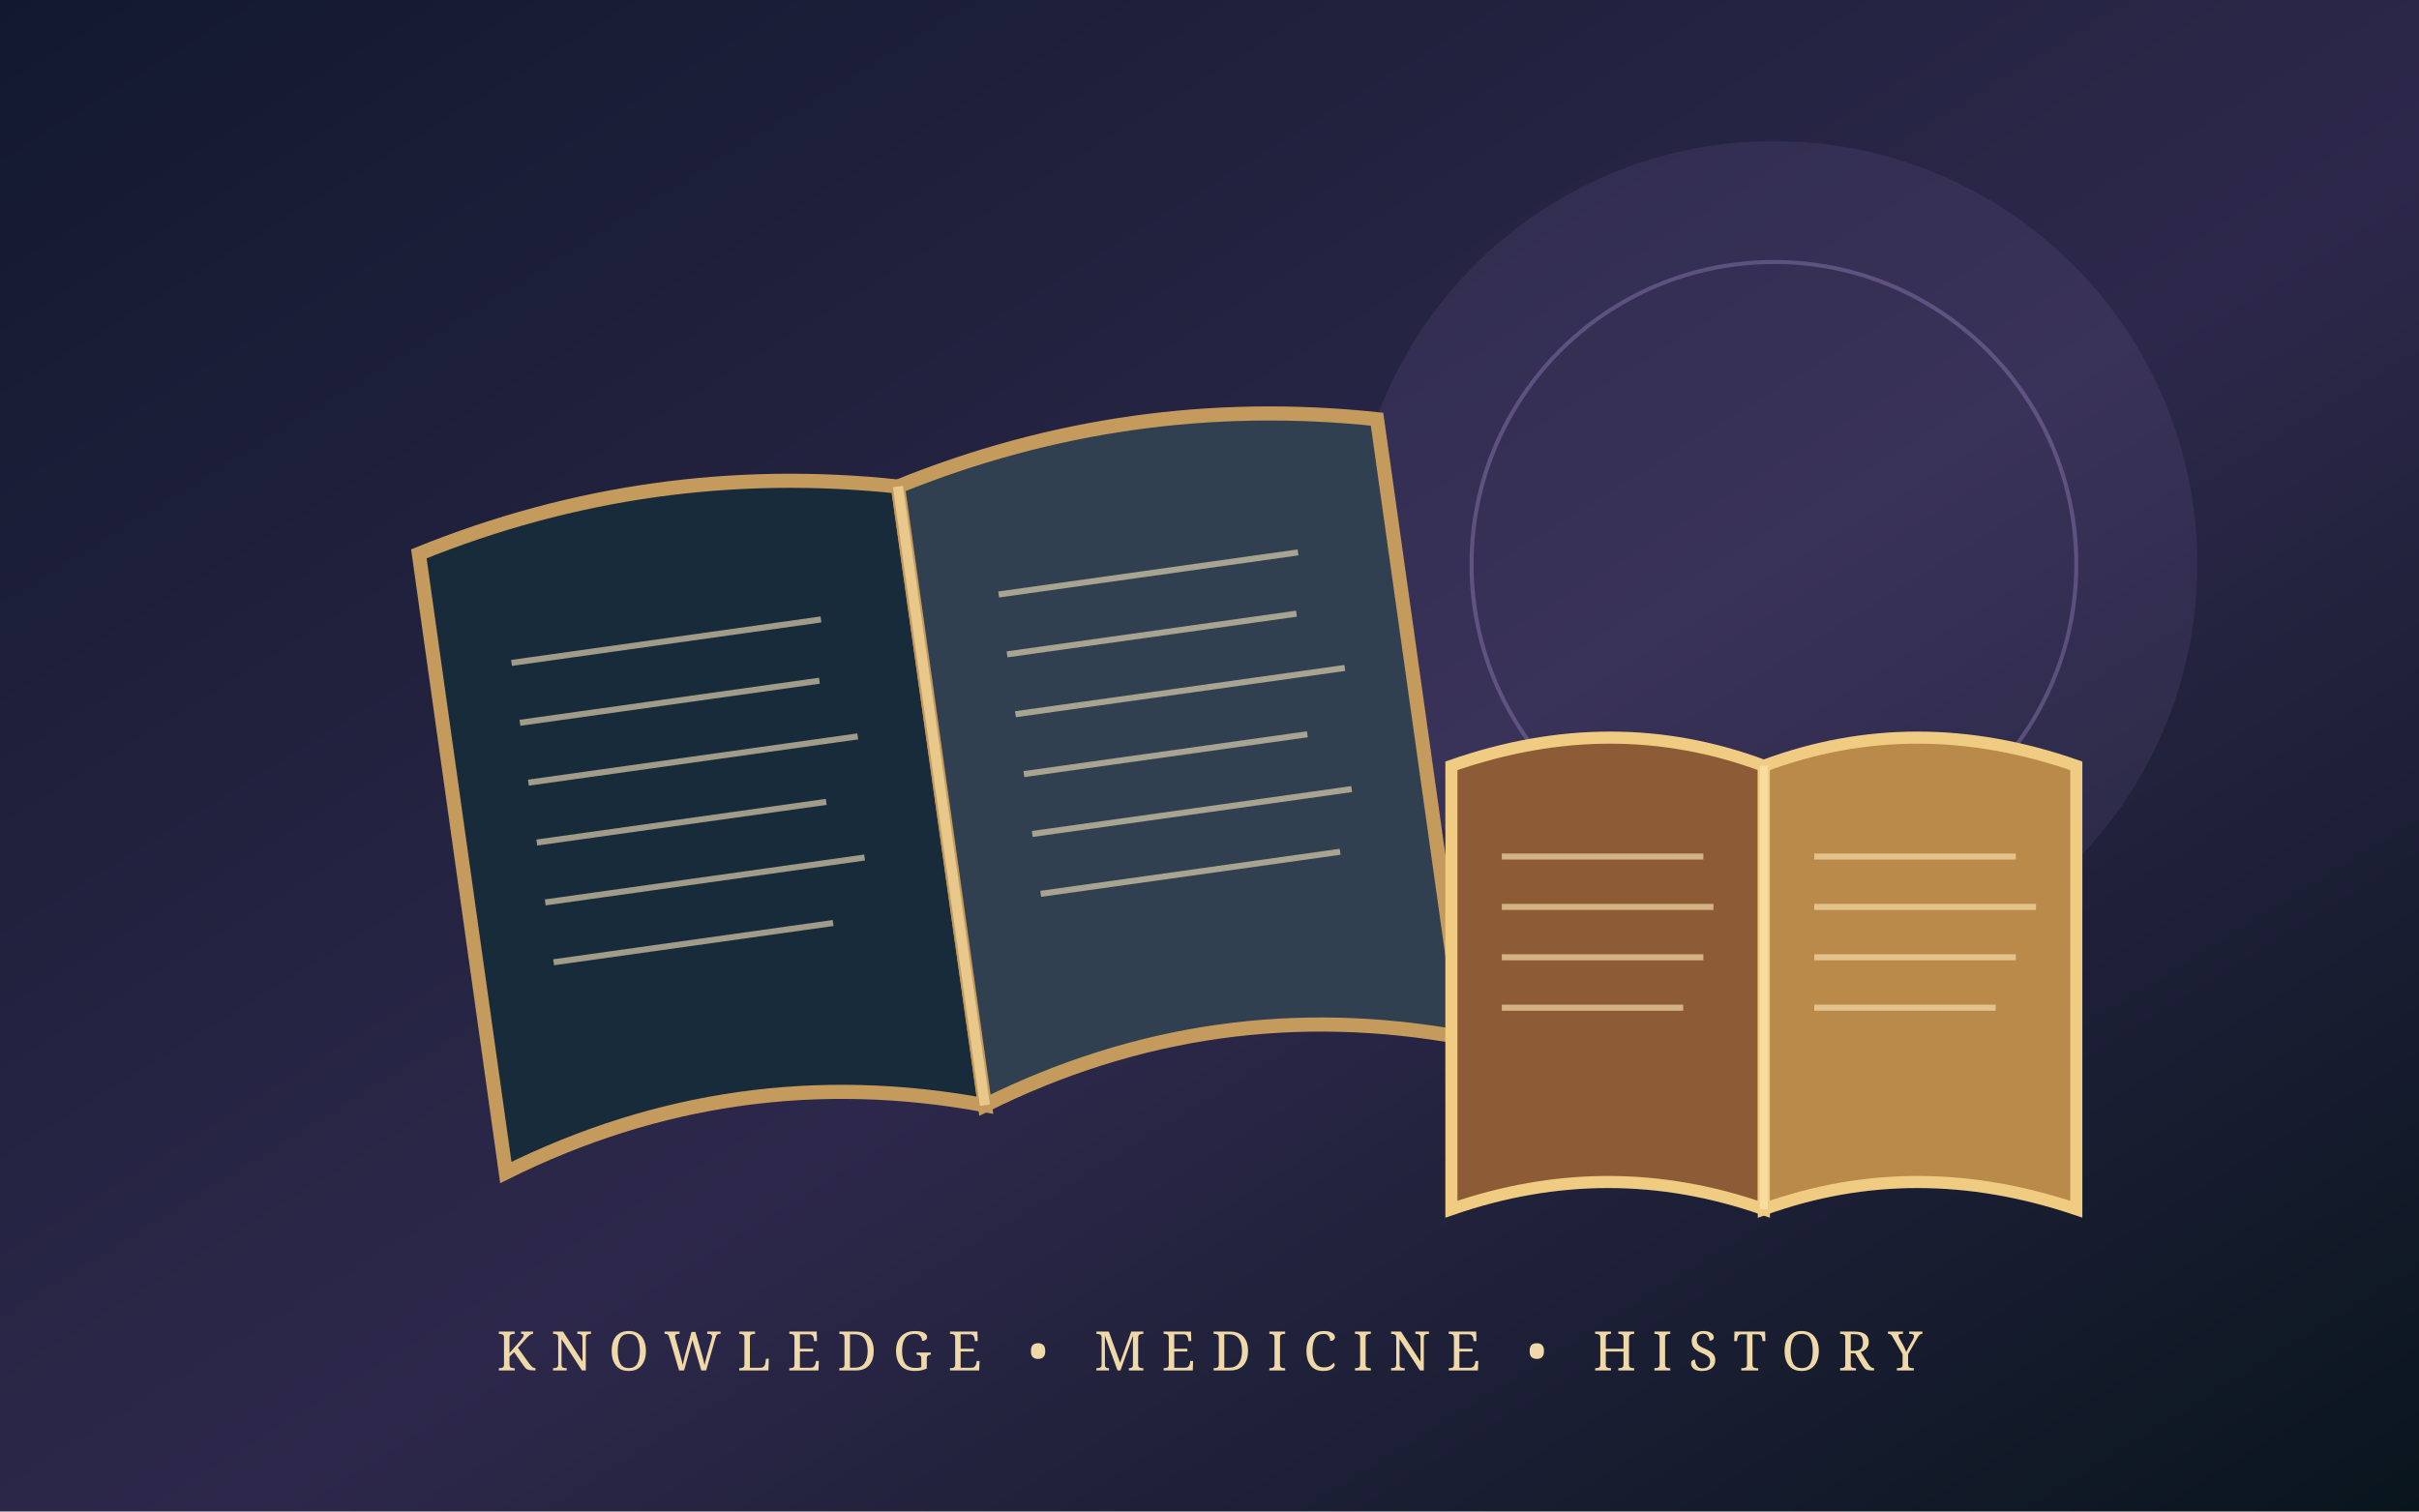
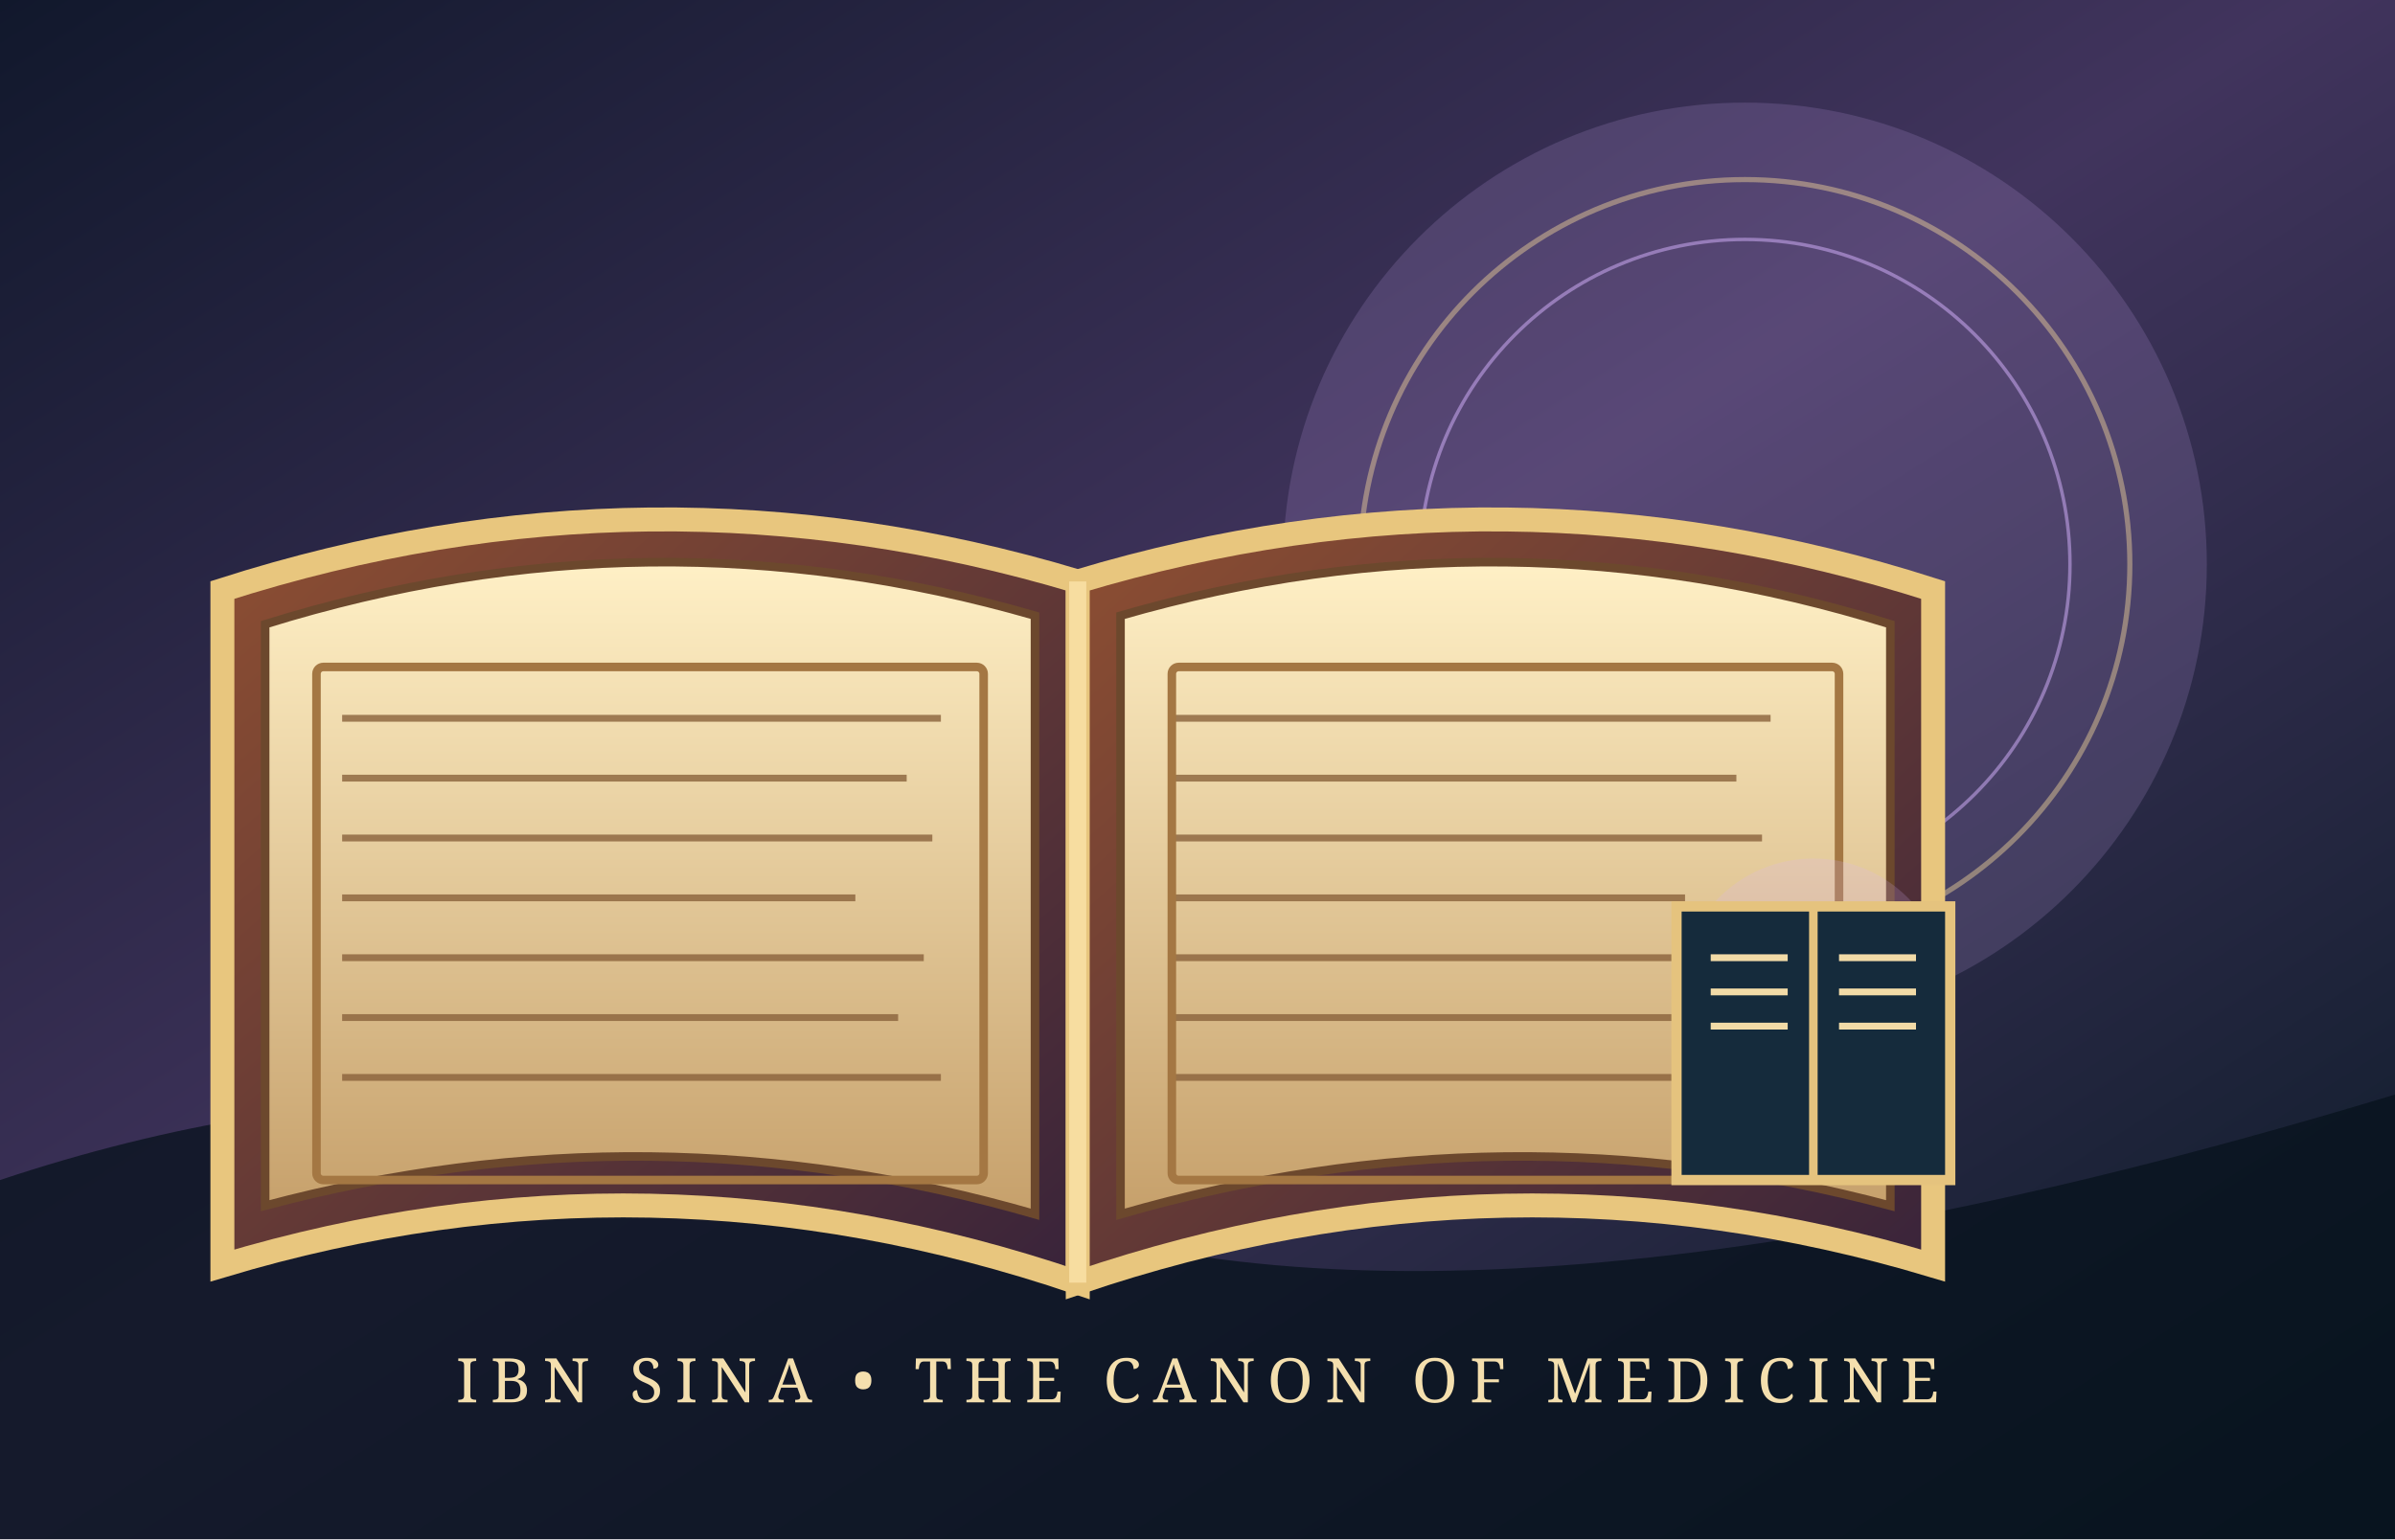
- <svg xmlns="http://www.w3.org/2000/svg" viewBox="0 0 1200 750" role="img" aria-label="Illustration of medieval books and scientific manuscripts">
+ <svg xmlns="http://www.w3.org/2000/svg" viewBox="0 0 1400 900" role="img" aria-labelledby="title desc">
  <defs>
-     <linearGradient id="bg" x2="1" y2="1">
-       <stop stop-color="#12192e" />
-       <stop offset=".55" stop-color="#2d284b" />
-       <stop offset="1" stop-color="#09151d" />
+     <linearGradient id="sky" x1="0" y1="0" x2="1" y2="1">
+       <stop stop-color="#11182c" />
+       <stop offset=".48" stop-color="#41345d" />
+       <stop offset="1" stop-color="#091a25" />
    </linearGradient>
-     <linearGradient id="gold" x2="0" y2="1">
-       <stop stop-color="#f2d59a" />
-       <stop offset="1" stop-color="#9c6e3a" />
+     <linearGradient id="paper" x1="0" y1="0" x2="0" y2="1">
+       <stop stop-color="#fff0c6" />
+       <stop offset="1" stop-color="#c6a06b" />
+     </linearGradient>
+     <linearGradient id="cover" x1="0" y1="0" x2="1" y2="1">
+       <stop stop-color="#8e4f32" />
+       <stop offset="1" stop-color="#38233a" />
    </linearGradient>
  </defs>
-   <rect width="1200" height="750" fill="url(#bg)" />
-   <circle cx="880" cy="280" r="210" fill="#c7a8ff" opacity=".08" />
-   <circle cx="880" cy="280" r="150" fill="none" stroke="#d5b7ff" stroke-width="2" opacity=".25" />
-   <g transform="translate(205 255) rotate(-8)">
-     <path d="M0 20Q120 -10 240 20V330Q120 290 0 330Z" fill="#182b3a" stroke="#c59b5d" stroke-width="7" />
-     <path d="M240 20Q360 -10 480 20V330Q360 290 240 330Z" fill="#304050" stroke="#c59b5d" stroke-width="7" />
-     <path d="M240 20V330" stroke="#e8c98b" stroke-width="5" />
-     <g stroke="#e9d9b3" stroke-width="3" opacity=".65">
-       <path d="M38 80h155M38 110h150M38 140h165M38 170h145M38 200h160M38 230h140M282 80h150M282 110h145M282 140h165M282 170h142M282 200h160M282 230h150" />
+   <rect width="1400" height="900" fill="url(#sky)" />
+   <circle cx="1020" cy="330" r="270" fill="#d7b4ff" opacity=".16" />
+   <circle cx="1020" cy="330" r="225" fill="none" stroke="#f1d59a" stroke-width="3" opacity=".45" />
+   <circle cx="1020" cy="330" r="190" fill="none" stroke="#d7b4ff" stroke-width="2" opacity=".5" />
+   <path d="M0 690Q300 590 570 700T1400 640V900H0Z" fill="#07121c" opacity=".75" />
+   <g transform="translate(130 260)">
+     <path d="M0 85Q250 5 500 80V490Q250 405 0 480Z" fill="url(#cover)" stroke="#e8c67e" stroke-width="14" />
+     <path d="M500 80Q750 5 1000 85V480Q750 405 500 490Z" fill="url(#cover)" stroke="#e8c67e" stroke-width="14" />
+     <path d="M500 80V490" stroke="#f7dda0" stroke-width="10" />
+     <path d="M25 105Q250 35 475 100V450Q250 385 25 445Z" fill="url(#paper)" stroke="#6c482d" stroke-width="5" />
+     <path d="M525 100Q750 35 975 105V445Q750 385 525 450Z" fill="url(#paper)" stroke="#6c482d" stroke-width="5" />
+     <g stroke="#8a613b" stroke-width="4" opacity=".8">
+       <path d="M70 160h350M70 195h330M70 230h345M70 265h300M70 300h340M70 335h325M70 370h350M555 160h350M555 195h330M555 230h345M555 265h300M555 300h340M555 335h325M555 370h350" />
+     </g>
+     <g fill="none" stroke="#a47743" stroke-width="5">
+       <rect x="55" y="130" width="390" height="300" rx="4" />
+       <rect x="555" y="130" width="390" height="300" rx="4" />
    </g>
  </g>
-   <g transform="translate(720 380)">
-     <path d="M0 0Q80 -28 155 0V220Q78 193 0 220Z" fill="#8d5c36" stroke="#f0cc83" stroke-width="6" />
-     <path d="M155 0Q230 -28 310 0V220Q230 193 155 220Z" fill="#ba8a4b" stroke="#f0cc83" stroke-width="6" />
-     <path d="M155 0V220" stroke="#f8dda1" stroke-width="4" />
-     <g stroke="#f9e2ad" stroke-width="3" opacity=".65">
-       <path d="M25 45h100M25 70h105M25 95h100M25 120h90M180 45h100M180 70h110M180 95h100M180 120h90" />
-     </g>
+   <g transform="translate(970 500)">
+     <circle cx="90" cy="80" r="78" fill="#d7b4ff" opacity=".18" />
+     <path d="M10 30h160v160H10z" fill="#152b3c" stroke="#e5c37e" stroke-width="6" />
+     <path d="M90 30v160" stroke="#e5c37e" stroke-width="5" />
+     <path d="M30 60h45m-45 20h45m-45 20h45m30-40h45m-45 20h45m-45 20h45" stroke="#f2dba7" stroke-width="4" />
  </g>
-   <text x="600" y="680" text-anchor="middle" font-family="serif" font-size="27" fill="#f0d9a8" letter-spacing="8">KNOWLEDGE • MEDICINE • HISTORY</text>
+   <text x="700" y="820" text-anchor="middle" font-family="Georgia,serif" font-size="36" fill="#f4dfae" letter-spacing="7">IBN SINA • THE CANON OF MEDICINE</text>
</svg>
